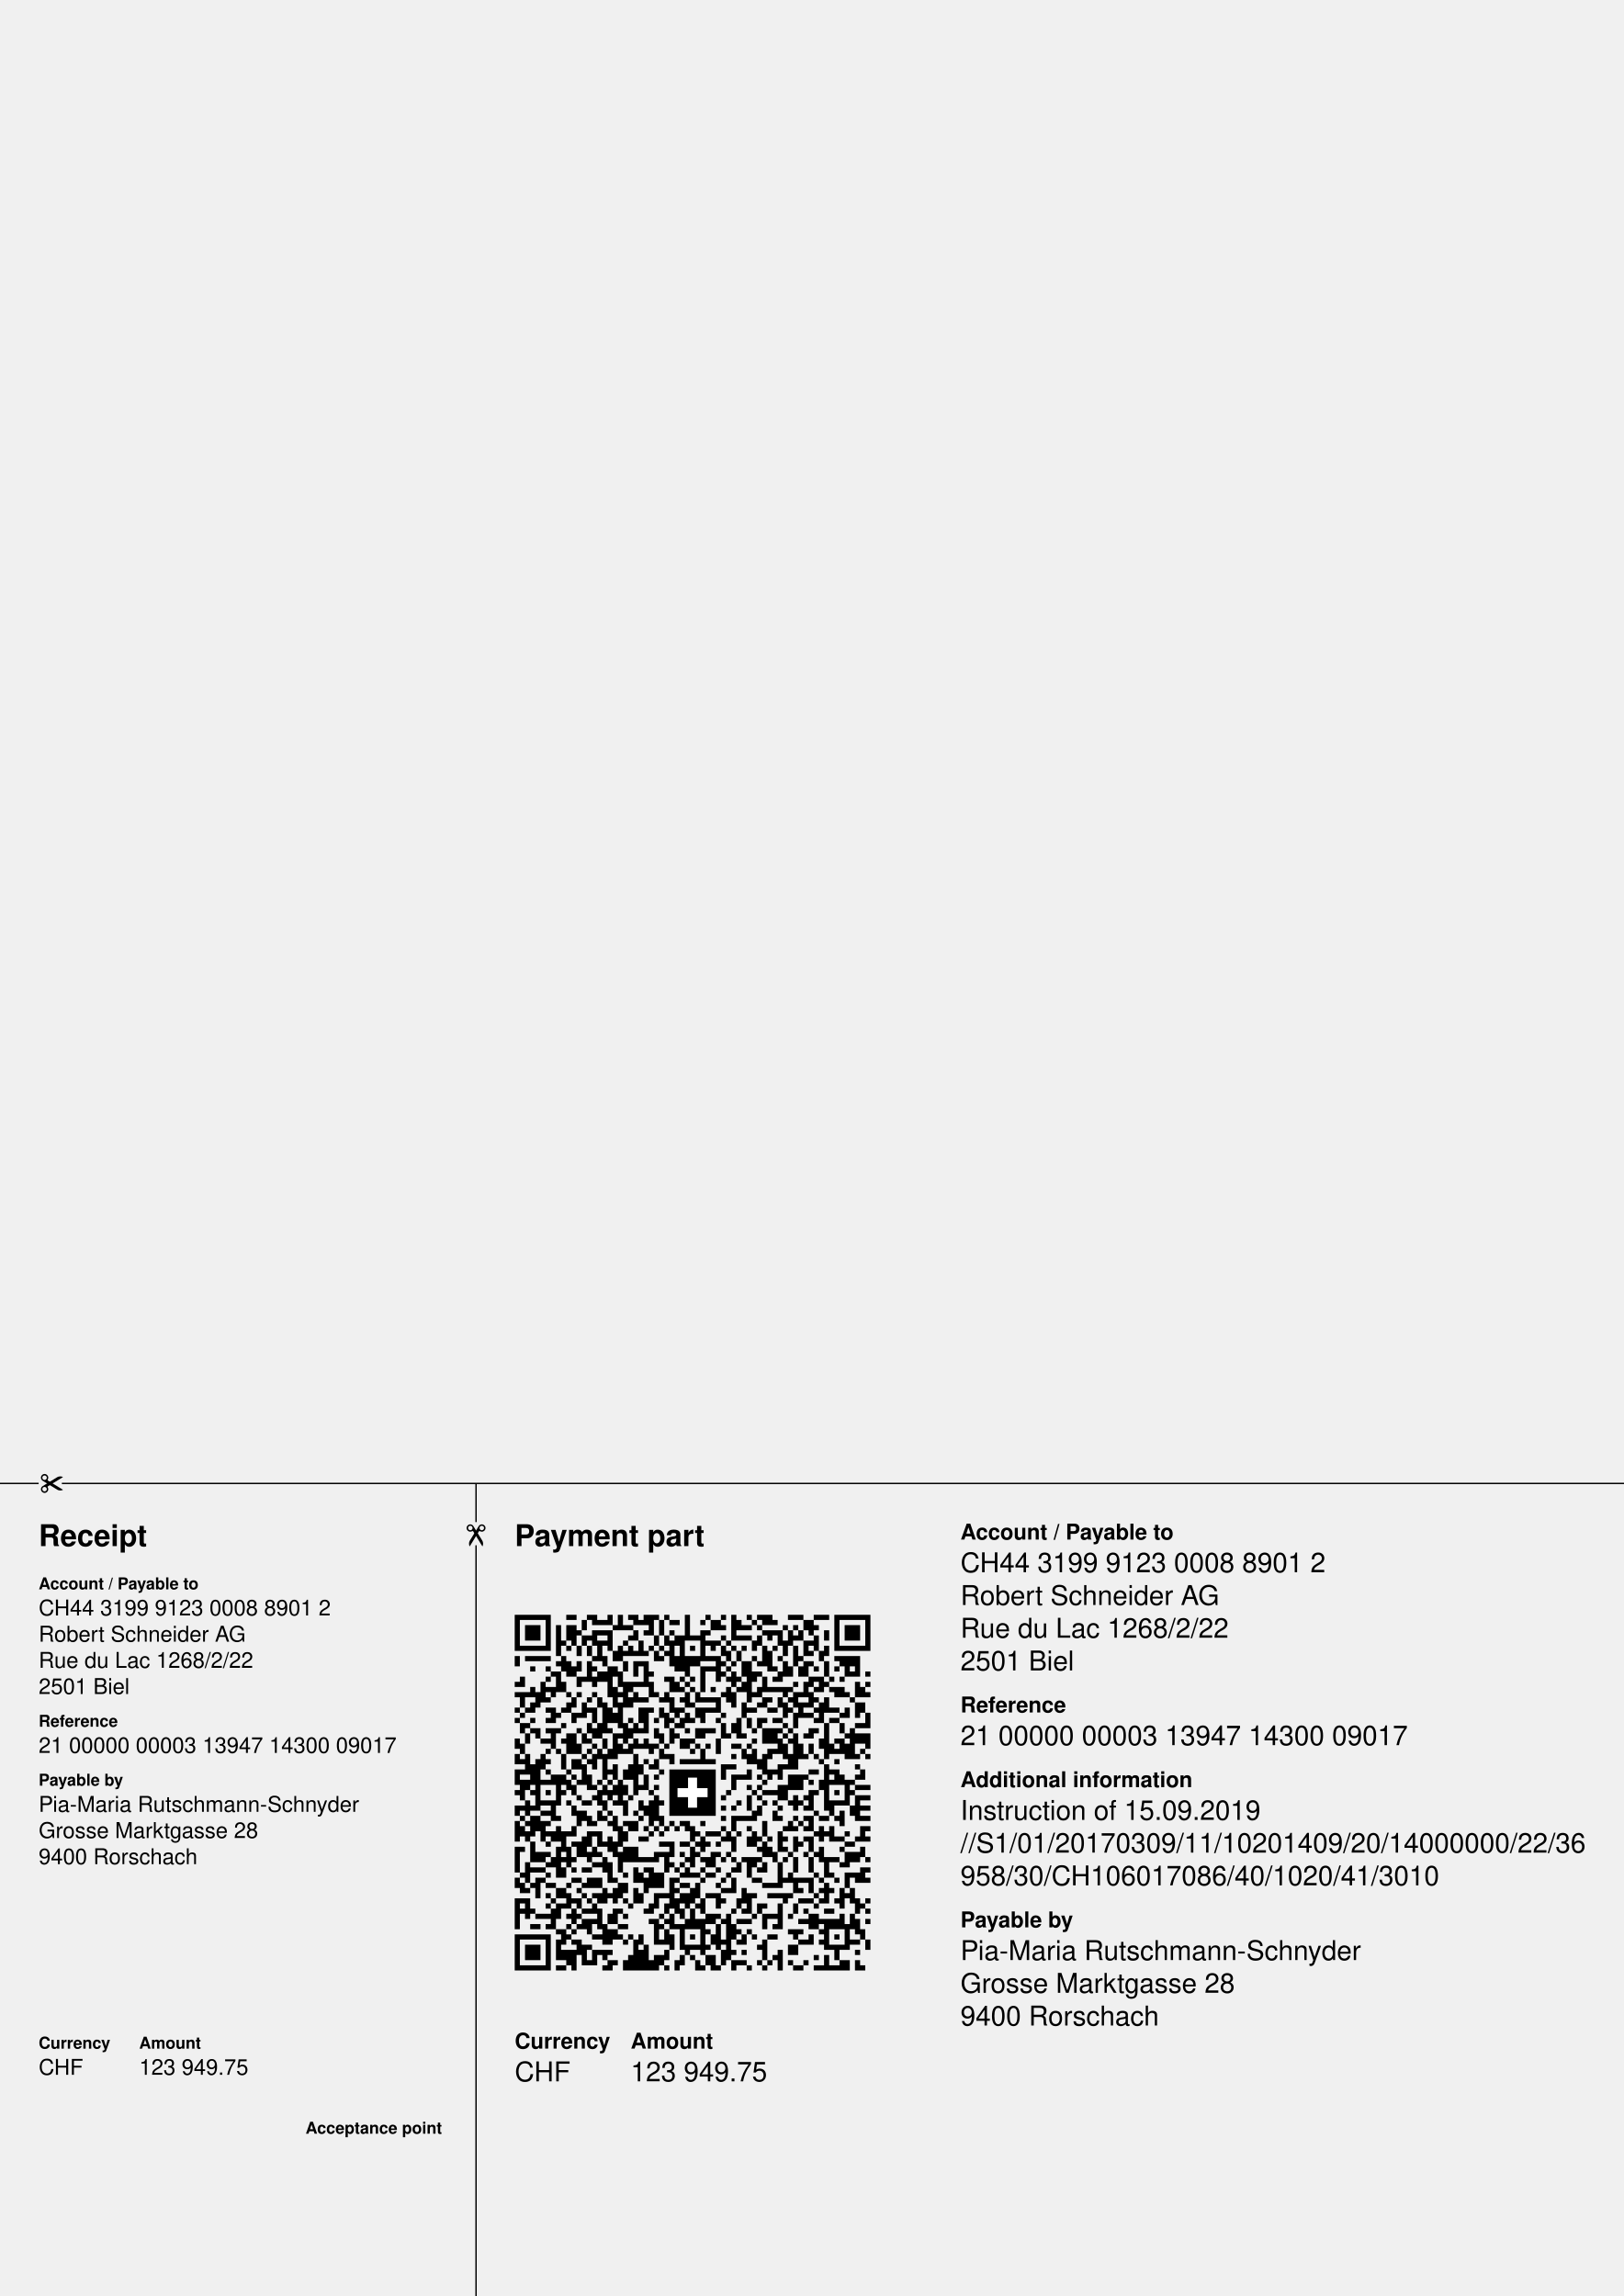
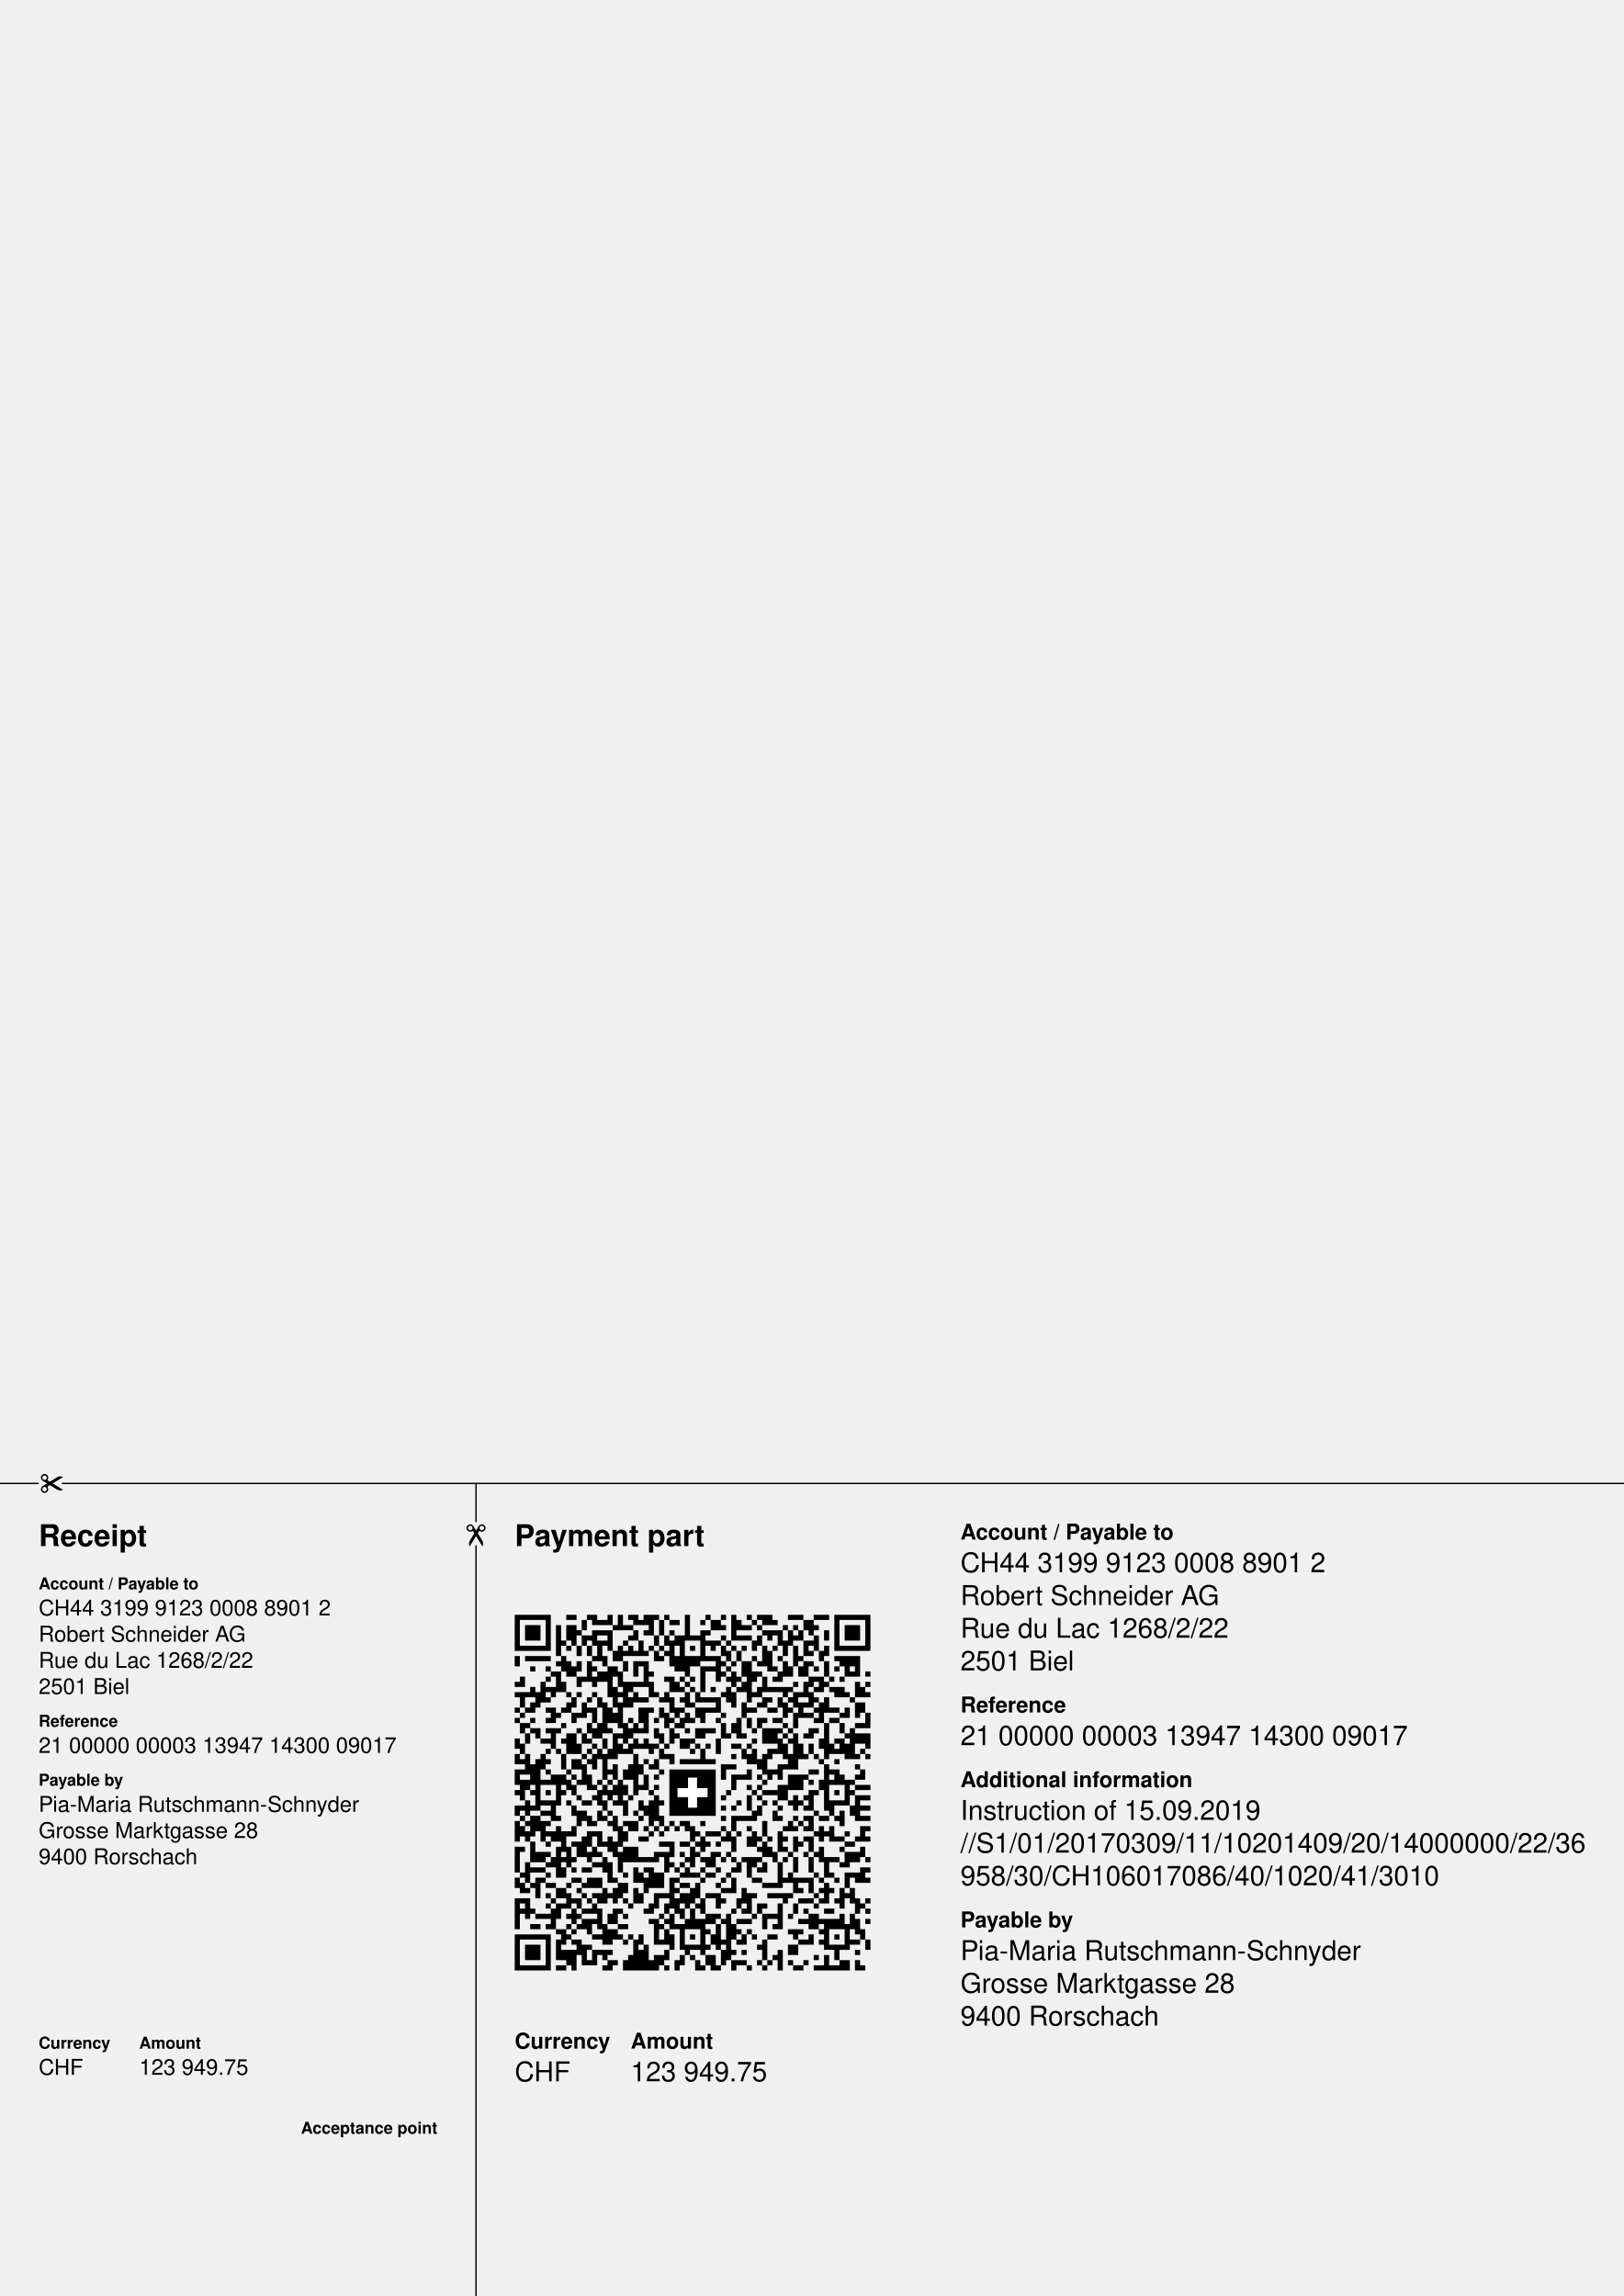
<svg xmlns="http://www.w3.org/2000/svg" width="210mm" height="297mm" version="1.1" viewBox="0 0 595.276 841.89">
  <g font-family="Helvetica,Arial" transform="translate(0 841.89)">
    <g transform="translate(188.702 -119.367) scale(1.89)">
      <path d="M0,-69h7v1h-7zm10,0h2v1h-2zm4,0h2v1h-2zm4,0h1v2h-1zm2,0h1v3h-1zm2,0h2v1h-2z m3,0h2v2h-2zm2,0h1v1h-1zm2,0h1v1h-1zm4,0h1v5h-1zm4,0h1v1h-1zm3,0h1v1h-1z m2,0h1v5h-1zm3,0h1v1h-1zm2,0h3v1h-3zm6,0h3v1h-3zm5,0h3v1h-3zm4,0h7v1h-7z m-62,1h1v6h-1zm6,0h1v6h-1zm7,0h1v2h-1zm2,0h3v1h-3zm8,0h2v1h-2zm5,0h1v3h-1z m2,0h2v1h-2zm6,0h1v1h-1zm2,0h2v2h-2zm5,0h1v2h-1zm3,0h1v1h-1zm2,0h3v1h-3z m8,0h2v2h-2zm6,0h1v6h-1zm6,0h1v6h-1zm-66,1h3v3h-3zm6,0h1v6h-1zm2,0h2v3h-2z m9,0h1v1h-1zm2,0h2v1h-2zm5,0h1v2h-1zm14,0h1v1h-1zm4,0h2v1h-2zm3,0h1v1h-1z m5,0h1v1h-1zm2,0h1v1h-1zm4,0h1v1h-1zm6,0h3v3h-3zm-52,1h1v1h-1zm3,0h4v1h-4z m8,0h1v2h-1zm2,0h1v1h-1zm5,0h1v1h-1zm6,0h1v6h-1zm1,0h1v1h-1zm11,0h4v1h-4z m5,0h1v3h-1zm2,0h1v2h-1zm2,0h1v1h-1zm3,0h1v2h-1zm-47,1h3v1h-3zm5,0h1v3h-1z m4,0h1v1h-1zm5,0h1v2h-1zm2,0h1v2h-1zm2,0h2v2h-2zm3,0h2v1h-2zm6,0h1v1h-1z m3,0h3v1h-3zm4,0h1v2h-1zm2,0h1v1h-1zm2,0h1v2h-1zm3,0h1v1h-1zm4,0h1v3h-1z m-49,1h1v1h-1zm2,0h1v1h-1zm2,0h1v1h-1zm2,0h3v1h-3zm6,0h1v1h-1zm3,0h1v3h-1z m6,0h1v5h-1zm7,0h3v1h-3zm4,0h1v1h-1zm5,0h1v2h-1zm6,0h1v3h-1zm4,0h1v3h-1z m1,0h1v1h-1zm-56,1h5v1h-5zm9,0h1v1h-1zm2,0h1v2h-1zm2,0h1v2h-1zm2,0h1v3h-1z m4,0h1v3h-1zm2,0h1v2h-1zm4,0h1v1h-1zm2,0h1v1h-1zm4,0h1v5h-1zm2,0h1v1h-1z m4,0h1v1h-1zm2,0h1v2h-1zm2,0h1v1h-1zm2,0h1v1h-1zm4,0h1v4h-1zm2,0h1v1h-1z m4,0h1v4h-1zm6,0h1v2h-1zm3,0h5v1h-5zm-44,1h1v2h-1zm2,0h1v1h-1zm2,0h1v1h-1z m2,0h1v1h-1zm2,0h1v2h-1zm2,0h1v1h-1zm12,0h1v2h-1zm2,0h1v2h-1zm6,0h1v4h-1z m8,0h1v1h-1zm2,0h1v2h-1zm-59,1h1v2h-1zm2,0h5v1h-5zm7,0h1v3h-1zm6,0h1v1h-1z m2,0h1v2h-1zm11,0h1v1h-1zm3,0h1v3h-1zm2,0h3v2h-3zm4,0h3v1h-3zm9,0h1v1h-1z m5,0h1v1h-1zm4,0h1v1h-1zm7,0h5v1h-5zm-54,1h1v1h-1zm2,0h1v3h-1zm2,0h1v2h-1z m2,0h1v4h-1zm7,0h1v2h-1zm2,0h3v1h-3zm16,0h1v4h-1zm1,0h1v1h-1zm2,0h1v1h-1z m2,0h2v3h-2zm3,0h1v1h-1zm5,0h1v3h-1zm4,0h1v3h-1zm1,0h1v1h-1zm3,0h1v3h-1z m3,0h4v1h-4zm-60,1h1v1h-1zm3,0h1v1h-1zm5,0h1v2h-1zm4,0h1v1h-1zm3,0h1v6h-1z m1,0h1v2h-1zm4,0h1v2h-1zm2,0h1v4h-1zm8,0h1v2h-1zm3,0h1v5h-1zm1,0h2v1h-2z m4,0h1v1h-1zm9,0h1v1h-1zm3,0h1v2h-1zm2,0h1v2h-1zm3,0h1v1h-1zm4,0h1v1h-1z m2,0h1v2h-1zm2,0h1v2h-1zm-59,1h2v1h-2zm9,0h2v2h-2zm4,0h1v3h-1zm6,0h1v1h-1z m14,0h1v1h-1zm2,0h1v3h-1zm4,0h2v1h-2zm5,0h1v2h-1zm14,0h1v1h-1zm3,0h1v1h-1z m-67,1h1v2h-1zm5,0h1v1h-1zm2,0h1v3h-1zm4,0h2v1h-2zm3,0h1v2h-1zm14,0h2v1h-2z m3,0h1v1h-1zm2,0h1v1h-1zm7,0h1v1h-1zm2,0h1v1h-1zm2,0h1v5h-1zm1,0h1v1h-1z m2,0h1v3h-1zm2,0h1v1h-1zm7,0h3v1h-3zm4,0h1v1h-1zm2,0h1v1h-1zm-63,1h1v1h-1z m5,0h1v4h-1zm4,0h1v2h-1zm3,0h1v1h-1zm9,0h1v5h-1zm1,0h3v1h-3zm4,0h1v3h-1z m4,0h2v2h-2zm3,0h1v1h-1zm11,0h1v2h-1zm10,0h1v1h-1zm2,0h1v3h-1zm1,0h1v1h-1z m2,0h2v1h-2zm7,0h1v3h-1zm2,0h1v1h-1zm-65,1h1v2h-1zm3,0h2v1h-2zm13,0h1v4h-1z m3,0h1v1h-1zm10,0h1v1h-1zm2,0h1v1h-1zm4,0h1v1h-1zm3,0h1v3h-1zm2,0h1v1h-1z m4,0h1v2h-1zm2,0h5v1h-5zm9,0h2v1h-2zm3,0h3v1h-3zm6,0h1v2h-1zm-67,1h3v1h-3z m4,0h1v3h-1zm3,0h1v1h-1zm3,0h1v1h-1zm2,0h1v1h-1zm3,0h1v1h-1zm5,0h1v1h-1z m3,0h1v2h-1zm4,0h1v1h-1zm2,0h1v2h-1zm4,0h1v3h-1zm2,0h1v2h-1zm5,0h1v1h-1z m2,0h1v3h-1zm4,0h1v1h-1zm6,0h1v1h-1zm2,0h1v3h-1zm1,0h1v1h-1zm2,0h1v3h-1z m5,0h3v1h-3zm6,0h1v1h-1zm-67,1h1v2h-1zm5,0h1v1h-1zm5,0h1v2h-1zm3,0h1v1h-1z m2,0h1v2h-1zm6,0h1v2h-1zm2,0h2v1h-2zm4,0h1v1h-1zm2,0h1v3h-1zm2,0h1v1h-1z m4,0h4v1h-4zm12,0h2v1h-2zm3,0h1v2h-1zm2,0h1v1h-1zm5,0h1v1h-1zm2,0h1v3h-1z m5,0h1v1h-1zm-62,1h1v2h-1zm7,0h1v2h-1zm3,0h1v3h-1zm4,-0h1v6h-1zm3,0h1v5h-1z m14,0h1v1h-1zm5,0h1v2h-1zm5,0h1v3h-1zm3,0h2v1h-2zm5,0h1v3h-1zm3,0h1v3h-1z m1,0h1v1h-1zm3,0h1v4h-1zm7,0h2v2h-2zm-66,1h1v1h-1zm2,0h1v1h-1zm4,0h2v1h-2z m3,0h1v1h-1zm5,0h2v1h-2zm4,0h1v3h-1zm6,0h2v3h-2zm2,0h1v1h-1zm2,0h1v2h-1z m3,0h2v1h-2zm4,0h4v1h-4zm10,0h2v1h-2zm4,0h2v1h-2zm4,0h1v1h-1zm5,0h1v1h-1z m3,0h2v1h-2zm3,0h1v2h-1zm-63,1h1v1h-1zm6,0h2v1h-2zm4,0h2v1h-2zm4,0h1v2h-1z m4,0h1v2h-1zm10,-0h1v3h-1zm2,0h1v1h-1zm2,0h1v2h-1zm2,0h2v1h-2zm5,0h1v1h-1z m14,-0h1v3h-1zm2,0h2v1h-2zm7,0h1v1h-1zm3,0h1v1h-1zm2,-0h1v3h-1zm-68,1h1v1h-1z m3,0h1v1h-1zm3,0h2v1h-2zm5,0h1v1h-1zm11,0h1v1h-1zm5,0h1v1h-1zm3,0h1v1h-1z m2,-0h1v2h-1zm2,0h1v1h-1zm2,0h1v1h-1zm3,0h1v1h-1zm4,0h1v4h-1zm2,-0h1v2h-1z m2,0h2v1h-2zm3,0h2v1h-2zm8,0h1v1h-1zm3,0h2v1h-2zm-60,1h2v1h-2zm8,0h1v1h-1z m5,0h1v2h-1zm2,0h1v3h-1zm5,0h1v4h-1zm2,-0h1v2h-1zm2,0h1v2h-1zm6,0h1v1h-1z m9,0h1v3h-1zm2,-0h1v2h-1zm5,0h1v1h-1zm5,0h1v1h-1zm8,0h1v7h-1zm3,-0h1v2h-1z m3,0h2v1h-2zm-65,1h1v1h-1zm2,0h2v1h-2zm3,0h3v1h-3zm6,0h1v1h-1zm3,0h1v2h-1z m3,-0h1v1h-1zm4,0h1v2h-1zm2,-0h1v1h-1zm3,0h1v2h-1zm3,0h1v3h-1zm3,-0h1v1h-1z m2,0h4v1h-4zm11,0h1v1h-1zm2,0h3v3h-3zm3,-0h1v1h-1zm2,0h1v1h-1zm4,0h2v1h-2z m8,0h1v6h-1zm-63,1h1v2h-1zm2,0h1v1h-1zm3,0h1v3h-1zm3,0h2v4h-2zm3,0h1v2h-1z m6,0h1v5h-1zm1,0h1v1h-1zm8,0h1v2h-1zm3,0h1v1h-1zm4,0h2v1h-2zm6,0h1v1h-1z m3,0h1v1h-1zm8,0h1v1h-1zm2,-0h1v7h-1zm2,0h2v1h-2zm8,0h1v1h-1zm2,0h3v2h-3z m-66,1h1v2h-1zm5,0h2v1h-2zm4,0h1v1h-1zm5,0h1v1h-1zm3,0h1v2h-1zm6,0h1v2h-1z m2,0h1v2h-1zm7,0h2v2h-2zm2,0h1v1h-1zm5,0h1v3h-1zm7,0h1v1h-1zm5,0h1v3h-1z m2,0h1v1h-1zm6,0h1v2h-1zm3,0h2v1h-2zm-61,1h1v2h-1zm11,0h1v2h-1zm3,0h1v1h-1z m5,0h1v2h-1zm2,0h1v2h-1zm2,0h1v1h-1zm2,0h2v1h-2zm3,0h1v1h-1zm6,0h1v1h-1z m2,0h1v1h-1zm5,0h2v1h-2zm3,0h1v1h-1zm7,0h1v3h-1zm3,0h1v3h-1zm2,0h1v2h-1z m4,0h1v2h-1zm2,0h2v2h-2zm5,0h1v1h-1zm-62,1h1v1h-1zm2,0h1v1h-1zm6,0h1v1h-1z m2,0h1v2h-1zm2,0h1v2h-1zm3,0h1v1h-1zm5,0h1v1h-1zm2,0h1v2h-1zm6,0h1v1h-1z m2,-0h1v3h-1zm8,0h1v2h-1zm2,-0h1v3h-1zm3,0h2v1h-2zm13,0h1v1h-1zm5,0h1v1h-1z m-67,1h1v2h-1zm2,0h1v4h-1zm3,0h1v3h-1zm4,0h1v3h-1zm4,0h1v1h-1zm2,-0h1v3h-1z m2,0h1v5h-1zm6,0h1v8h-1zm6,0h2v1h-2zm13,0h1v1h-1zm3,-0h1v2h-1zm3,0h1v4h-1z m1,0h1v1h-1zm4,-0h1v3h-1zm3,0h1v1h-1zm2,0h1v1h-1zm6,0h1v1h-1zm2,0h1v1h-1z m2,0h1v1h-1zm-67,1h1v1h-1zm3,0h1v10h-1zm2,0h1v1h-1zm5,0h2v2h-2zm3,0h1v1h-1z m11,0h1v1h-1zm2,0h1v2h-1zm3,0h1v1h-1zm2,0h4v1h-4zm5,0h2v1h-2zm10,0h1v2h-1z m12,0h1v1h-1zm3,0h1v1h-1zm-59,1h1v4h-1zm10,0h1v4h-1zm6,0h1v3h-1zm3,0h1v3h-1z m2,0h1v2h-1zm2,0h1v1h-1zm14,0h3v1h-3zm11,0h1v3h-1zm1,0h1v1h-1zm8,0h1v9h-1z m6,0h1v1h-1zm-66,1h1v3h-1zm1,0h1v1h-1zm5,0h1v1h-1zm4,0h1v1h-1zm8,0h1v1h-1z m3,0h1v2h-1zm7,0h1v1h-1zm12,0h1v2h-1zm5,0h1v2h-1zm4,0h2v1h-2zm8,0h2v1h-2z m4,0h2v1h-2zm6,0h1v2h-1zm-60,1h3v2h-3zm4,0h1v1h-1zm3,0h1v3h-1zm11,0h1v3h-1z m2,0h1v1h-1zm15,0h3v1h-3zm5,0h1v1h-1zm2,0h1v1h-1zm4,0h3v3h-3zm3,0h1v1h-1z m6,0h2v2h-2zm4,0h1v1h-1zm-65,1h2v2h-2zm4,0h2v1h-2zm5,0h1v2h-1zm2,0h1v1h-1z m4,0h1v1h-1zm2,0h1v1h-1zm2,0h1v5h-1zm22,0h1v2h-1zm6,0h1v1h-1zm9,0h1v1h-1z m2,0h1v2h-1zm2,0h1v1h-1zm3,0h1v5h-1zm1,0h1v1h-1zm-57,1h1v4h-1zm3,0h1v2h-1z m4,0h1v1h-1zm2,0h1v2h-1zm2,0h1v2h-1zm2,0h1v2h-1zm3,0h1v1h-1zm3,0h1v1h-1z m18,0h1v1h-1zm2,0h1v1h-1zm4,0h2v3h-2zm15,0h3v1h-3zm-66,1h2v1h-2zm3,0h1v1h-1z m3,0h1v1h-1zm3,0h1v1h-1zm7,0h1v3h-1zm2,0h1v2h-1zm8,0h1v1h-1zm15,0h1v1h-1z m5,0h1v1h-1zm2,0h3v1h-3zm9,0h1v4h-1zm1,0h1v1h-1zm4,0h1v1h-1zm3,0h1v1h-1z m-64,1h1v1h-1zm11,0h1v1h-1zm3,0h1v1h-1zm7,0h1v1h-1zm5,0h1v5h-1zm13,0h1v1h-1z m5,0h1v3h-1zm2,0h1v1h-1zm7,0h1v3h-1zm2,0h1v1h-1zm10,0h1v5h-1zm1,0h2v1h-2z m-65,1h1v3h-1zm3,0h3v1h-3zm5,0h1v1h-1zm3,0h2v1h-2zm4,0h1v2h-1zm2,0h1v1h-1z m2,0h1v3h-1zm3,0h1v2h-1zm2,0h1v5h-1zm2,0h1v1h-1zm15,0h1v1h-1zm5,0h1v1h-1z m2,0h1v1h-1zm3,0h1v1h-1zm2,0h1v1h-1zm6,0h3v1h-3zm-61,1h2v1h-2zm3,0h1v1h-1z m4,0h1v3h-1zm4,0h1v2h-1zm14,0h1v2h-1zm15,0h1v1h-1zm2,0h1v1h-1zm5,0h1v2h-1z m4,0h1v1h-1zm5,0h1v1h-1zm5,0h1v2h-1zm4,0h1v2h-1zm2,0h2v1h-2zm-67,1h1v1h-1z m5,0h2v1h-2zm7,0h2v2h-2zm4,0h1v2h-1zm2,0h1v1h-1zm5,0h1v1h-1zm23,0h1v2h-1z m4,0h1v2h-1zm8,0h1v1h-1zm5,0h1v3h-1zm-62,1h1v1h-1zm2,0h2v3h-2zm5,0h1v1h-1z m6,0h1v2h-1zm3,0h1v1h-1zm2,0h1v3h-1zm5,0h1v1h-1zm4,0h1v2h-1zm12,0h1v1h-1z m2,0h4v1h-4zm9,0h1v1h-1zm3,0h1v1h-1zm2,0h2v1h-2zm3,0h2v1h-2zm3,0h1v1h-1z m5,0h2v1h-2zm-67,1h1v4h-1zm2,0h1v1h-1zm3,0h1v4h-1zm1,0h1v1h-1zm6,0h1v1h-1z m3,0h1v1h-1zm3,0h1v1h-1zm3,0h3v1h-3zm9,0h1v1h-1zm2,0h2v1h-2zm4,0h1v1h-1z m6,0h1v2h-1zm6,0h1v3h-1zm5,0h1v2h-1zm2,0h1v1h-1zm2,0h1v2h-1zm-56,1h1v2h-1z m7,0h1v3h-1zm3,0h1v2h-1zm9,0h1v4h-1zm2,0h2v1h-2zm3,0h1v1h-1zm2,0h1v1h-1z m2,0h1v1h-1zm2,0h1v1h-1zm2,0h2v1h-2zm7,0h1v1h-1zm5,0h1v1h-1zm7,0h1v1h-1z m2,0h1v1h-1zm2,0h1v1h-1zm3,0h1v3h-1zm2,0h1v3h-1zm6,0h1v3h-1zm1,0h1v1h-1z m-66,1h2v1h-2zm4,0h2v1h-2zm3,-0h1v4h-1zm1,0h1v1h-1zm4,0h3v1h-3zm7,0h1v2h-1z m5,0h1v1h-1zm2,0h1v1h-1zm6,0h2v1h-2zm3,0h3v1h-3zm4,0h1v2h-1zm2,0h1v1h-1z m3,0h1v3h-1zm5,-0h1v4h-1zm7,0h1v1h-1zm2,0h1v1h-1zm4,0h1v1h-1zm-62,1h1v1h-1z m5,0h1v1h-1zm6,0h2v2h-2zm3,0h1v2h-1zm2,-0h1v3h-1zm6,0h2v1h-2zm10,0h1v1h-1z m2,-0h1v3h-1zm4,0h1v1h-1zm2,-0h1v3h-1zm3,0h1v2h-1zm2,0h1v1h-1zm2,0h1v1h-1z m3,0h1v1h-1zm2,-0h1v3h-1zm2,0h2v1h-2zm6,0h2v1h-2zm4,0h1v1h-1zm2,0h1v1h-1z m-65,1h1v4h-1zm3,0h1v1h-1zm5,0h2v1h-2zm6,0h1v1h-1zm2,0h1v3h-1zm9,0h3v1h-3z m4,0h2v1h-2zm3,0h1v1h-1zm2,0h1v1h-1zm2,0h1v1h-1zm9,0h1v3h-1zm7,0h1v1h-1z m2,-0h1v2h-1zm7,0h2v1h-2zm-64,1h1v5h-1zm1,0h1v1h-1zm7,0h1v6h-1zm2,-0h1v4h-1z m2,0h2v2h-2zm3,0h1v2h-1zm6,0h3v3h-3zm9,0h1v2h-1zm4,-0h1v4h-1zm13,0h1v1h-1z m2,0h1v2h-1zm3,-0h1v1h-1zm7,0h1v3h-1zm4,-0h1v1h-1zm4,0h1v2h-1zm-63,1h2v2h-2z m2,0h1v1h-1zm8,0h1v2h-1zm2,0h1v1h-1zm4,-0h1v4h-1zm7,0h3v1h-3zm5,0h1v1h-1z m3,0h1v1h-1zm3,-0h1v3h-1zm1,0h1v1h-1zm2,0h1v1h-1zm9,0h1v2h-1zm3,0h1v1h-1z m3,0h1v1h-1zm2,0h1v1h-1zm6,0h3v2h-3zm-57,1h1v2h-1zm2,0h1v1h-1zm2,0h1v1h-1z m6,-0h1v3h-1zm7,0h4v1h-4zm5,-0h1v3h-1zm4,0h1v1h-1zm3,0h2v1h-2zm4,0h1v1h-1z m2,0h1v1h-1zm2,0h4v1h-4zm8,0h1v1h-1zm2,-0h1v3h-1zm3,0h1v3h-1zm3,0h1v4h-1z m1,0h2v1h-2zm7,0h1v1h-1zm-66,1h1v4h-1zm4,0h1v1h-1zm9,0h2v1h-2zm3,0h1v4h-1z m12,0h1v1h-1zm2,0h1v1h-1zm5,0h1v1h-1zm6,0h1v2h-1zm2,0h1v3h-1zm1,0h1v1h-1z m2,0h1v2h-1zm3,0h1v5h-1zm12,0h2v1h-2zm-60,1h3v1h-3zm6,0h1v2h-1zm2,0h1v1h-1z m2,0h2v1h-2zm10,0h1v3h-1zm2,0h2v1h-2zm6,0h1v1h-1zm2,0h1v2h-1zm3,0h1v1h-1z m3,0h1v1h-1zm3,0h1v1h-1zm5,0h1v1h-1zm20,0h1v3h-1zm1,0h1v1h-1zm-67,1h1v1h-1z m5,0h1v1h-1zm15,0h1v1h-1zm3,0h1v2h-1zm2,0h3v3h-3zm6,0h1v1h-1zm2,0h2v1h-2z m3,0h2v1h-2zm4,0h1v1h-1zm12,0h1v2h-1zm5,0h1v1h-1zm3,0h1v1h-1zm3,0h3v1h-3z m-64,1h1v2h-1zm4,0h1v4h-1zm1,0h1v1h-1zm6,0h2v1h-2zm3,0h3v2h-3zm5,0h1v1h-1z m6,0h1v3h-1zm5,0h1v6h-1zm1,-0h1v1h-1zm5,0h1v1h-1zm4,0h1v1h-1zm2,0h1v3h-1z m4,0h2v1h-2zm6,0h1v1h-1zm2,0h4v1h-4zm5,0h1v1h-1zm3,0h1v1h-1zm2,0h1v2h-1z m2,0h1v1h-1zm2,0h1v1h-1zm-67,1h1v2h-1zm2,0h1v1h-1zm3,0h2v1h-2zm4,0h1v1h-1z m3,0h1v1h-1zm7,0h2v2h-2zm12,0h2v1h-2zm3,0h1v3h-1zm4,0h1v1h-1zm9,0h3v1h-3z m6,0h1v2h-1zm3,0h1v2h-1zm3,0h1v4h-1zm-58,1h1v1h-1zm6,0h2v2h-2zm4,0h1v1h-1z m5,0h1v3h-1zm2,0h1v3h-1zm4,0h1v3h-1zm8,0h1v1h-1zm3,0h1v3h-1zm6,0h2v1h-2z m4,0h1v3h-1zm11,0h1v1h-1zm4,0h1v1h-1zm2,0h1v1h-1zm2,0h1v4h-1zm2,0h1v3h-1z m-59,1h1v1h-1zm4,0h1v3h-1zm3,0h1v1h-1zm2,0h2v1h-2zm3,0h1v1h-1zm2,0h1v1h-1z m4,0h1v2h-1zm3,0h3v1h-3zm5,0h2v2h-2zm5,0h3v1h-3zm8,0h1v4h-1zm1,0h1v1h-1z m3,0h5v1h-5zm9,0h1v1h-1zm6,0h1v1h-1zm-64,1h1v6h-1zm1,0h2v1h-2zm6,0h1v1h-1z m4,0h2v1h-2zm3,0h1v1h-1zm2,0h1v1h-1zm5,0h1v1h-1zm6,0h1v2h-1zm4,0h1v3h-1z m5,0h1v3h-1zm3,0h2v1h-2zm4,0h1v2h-1zm9,0h1v1h-1zm3,0h3v1h-3zm4,0h1v1h-1z m3,0h1v1h-1zm4,0h1v3h-1zm2,0h1v1h-1zm-66,1h1v3h-1zm4,0h1v1h-1zm2,0h1v3h-1z m1,0h1v1h-1zm3,0h1v1h-1zm3,0h1v2h-1zm7,0h1v1h-1zm4,0h1v2h-1zm3,0h1v2h-1z m4,0h1v1h-1zm2,0h1v1h-1zm4,0h1v1h-1zm8,0h2v1h-2zm4,0h1v5h-1zm3,0h1v2h-1z m4,0h1v1h-1zm9,0h1v1h-1zm-66,1h1v1h-1zm2,0h1v1h-1zm4,0h1v4h-1zm4,0h1v3h-1z m2,0h2v1h-2zm3,0h1v4h-1zm3,0h1v3h-1zm1,0h1v1h-1zm5,0h1v1h-1zm7,-0h1v2h-1z m2,0h1v4h-1zm8,0h1v1h-1zm2,0h1v1h-1zm3,0h1v1h-1zm9,0h1v1h-1zm4,0h2v1h-2z m8,0h1v1h-1zm-64,1h3v1h-3zm6,0h1v1h-1zm2,0h1v1h-1zm6,0h1v2h-1zm3,0h1v1h-1z m7,0h1v1h-1zm2,0h1v3h-1zm7,-0h2v2h-2zm2,0h1v1h-1zm2,0h1v9h-1zm5,0h1v1h-1z m2,0h3v1h-3zm5,0h1v1h-1zm4,0h2v3h-2zm6,0h1v3h-1zm2,0h1v3h-1zm-52,1h2v2h-2z m2,0h1v1h-1zm11,0h2v1h-2zm3,0h1v1h-1zm4,0h1v2h-1zm2,0h2v2h-2zm5,0h1v1h-1z m3,0h3v1h-3zm5,0h1v2h-1zm7,0h2v1h-2zm4,0h4v1h-4zm7,0h1v3h-1zm2,-0h1v1h-1z m-65,1h2v1h-2zm3,0h1v1h-1zm4,0h1v1h-1zm2,0h1v1h-1zm5,0h1v4h-1zm3,0h2v1h-2z m7,0h1v4h-1zm1,0h1v1h-1zm3,0h2v1h-2zm8,0h1v5h-1zm3,0h1v3h-1zm8,-0h1v1h-1z m10,0h1v5h-1zm1,0h2v1h-2zm3,0h1v5h-1zm-56,1h2v1h-2zm3,0h1v1h-1zm3,0h1v1h-1z m4,0h2v2h-2zm11,0h1v3h-1zm3,0h1v4h-1zm4,0h1v5h-1zm1,0h1v1h-1zm6,0h1v1h-1z m2,0h1v1h-1zm8,0h3v1h-3zm6,0h1v1h-1zm8,0h1v2h-1zm-67,1h7v1h-7zm9,0h2v1h-2z m6,0h2v1h-2zm5,0h1v1h-1zm2,0h1v1h-1zm2,0h1v2h-1zm6,0h1v3h-1zm4,0h1v1h-1z m4,0h1v2h-1zm6,0h1v2h-1zm2,0h1v1h-1zm3,0h2v1h-2zm5,0h1v1h-1zm3,0h1v2h-1z m5,0h1v1h-1zm-62,1h1v6h-1zm6,0h1v6h-1zm2,0h1v4h-1zm1,-0h1v1h-1zm2,0h2v1h-2z m7,0h1v1h-1zm3,0h1v1h-1zm2,0h1v6h-1zm5,-0h1v1h-1zm12,0h1v1h-1zm3,0h1v1h-1z m5,0h1v4h-1zm7,-0h2v1h-2zm4,0h1v1h-1zm6,0h2v1h-2zm3,0h1v2h-1zm-66,1h3v3h-3z m10,0h2v2h-2zm2,-0h1v1h-1zm11,0h1v5h-1zm8,0h3v1h-3zm4,0h1v1h-1zm10,0h1v1h-1z m6,0h2v2h-2zm8,-0h3v1h-3zm-52,1h3v2h-3zm6,0h4v1h-4zm9,0h1v4h-1zm5,0h1v2h-1z m4,0h1v1h-1zm7,0h1v3h-1zm2,0h1v1h-1zm2,0h1v1h-1zm7,0h1v4h-1zm11,0h1v2h-1z m4,0h1v1h-1zm-53,1h1v2h-1zm2,0h1v2h-1zm2,0h1v1h-1zm5,0h1v3h-1zm5,0h2v2h-2z m5,0h1v2h-1zm2,0h1v1h-1zm3,0h2v2h-2zm13,0h1v1h-1zm8,0h1v1h-1zm2,0h1v3h-1z m-50,1h2v1h-2zm4,0h1v1h-1zm4,0h2v1h-2zm3,0h1v2h-1zm5,0h1v2h-1zm5,0h1v2h-1z m4,0h1v2h-1zm7,0h3v1h-3zm5,0h1v1h-1zm2,0h1v1h-1zm4,0h1v1h-1zm3,0h1v1h-1z m7,0h2v2h-2zm3,0h1v2h-1zm-65,1h5v1h-5zm7,0h2v1h-2zm3,0h1v1h-1zm6,0h2v1h-2z m10,0h1v1h-1zm2,0h1v1h-1zm7,0h1v1h-1zm2,0h2v1h-2zm4,0h1v1h-1zm3,0h1v1h-1z m3,0h1v1h-1zm6,0h2v1h-2zm4,0h2v1h-2zm3,0h2v1h-2zm6,0h1v1h-1z" fill="#000000" />
    </g>
    <g transform="translate(188.702 -119.367)">
      <path d="M56.693,-73.701h17.008v17.008h-17.008z" fill="#000000" />
      <path d="M63.543,-70.709h3.307v11.024h-3.307zm-3.858,3.858h11.024v3.307h-11.024z" fill="#ffffff" />
    </g>
    <g transform="translate(188.702 -0)">
      <text x="0" y="-274.976" font-size="11" font-weight="bold">Payment part</text>
      <text x="0" y="-90.709" font-size="8" font-weight="bold">Currency</text>
      <text x="0" y="-78.709" font-size="10">CHF</text>
    </g>
    <g transform="translate(231.222 -0)">
      <text x="0" y="-90.709" font-size="8" font-weight="bold">Amount</text>
      <text x="0" y="-78.709" font-size="10">123 949.75</text>
    </g>
    <g transform="translate(352.12 -0)">
      <text x="0" y="-277.376" font-size="8" font-weight="bold">Account / Payable to</text>
      <text x="0" y="-265.376" font-size="10">CH44 3199 9123 0008 8901 2</text>
      <text x="0" y="-253.376" font-size="10">Robert Schneider AG</text>
      <text x="0" y="-241.376" font-size="10">Rue du Lac 1268/2/22</text>
      <text x="0" y="-229.376" font-size="10">2501 Biel</text>
      <text x="0" y="-213.976" font-size="8" font-weight="bold">Reference</text>
      <text x="0" y="-201.976" font-size="10">21 00000 00003 13947 14300 09017</text>
      <text x="0" y="-186.576" font-size="8" font-weight="bold">Additional information</text>
      <text x="0" y="-174.576" font-size="10">Instruction of 15.09.2019</text>
      <text x="0" y="-162.576" font-size="10">//S1/01/20170309/11/10201409/20/14000000/22/36</text>
      <text x="0" y="-150.576" font-size="10">958/30/CH106017086/40/1020/41/3010</text>
      <text x="0" y="-135.176" font-size="8" font-weight="bold">Payable by</text>
      <text x="0" y="-123.176" font-size="10">Pia-Maria Rutschmann-Schnyder</text>
      <text x="0" y="-111.176" font-size="10">Grosse Marktgasse 28</text>
      <text x="0" y="-99.176" font-size="10">9400 Rorschach</text>
    </g>
    <g transform="translate(14.173 -0)">
      <text x="0" y="-274.976" font-size="11" font-weight="bold">Receipt</text>
      <text x="0" y="-259.134" font-size="6" font-weight="bold">Account / Payable to</text>
      <text x="0" y="-249.534" font-size="8">CH44 3199 9123 0008 8901 2</text>
      <text x="0" y="-239.934" font-size="8">Robert Schneider AG</text>
      <text x="0" y="-230.334" font-size="8">Rue du Lac 1268/2/22</text>
      <text x="0" y="-220.734" font-size="8">2501 Biel</text>
      <text x="0" y="-208.734" font-size="6" font-weight="bold">Reference</text>
      <text x="0" y="-199.134" font-size="8">21 00000 00003 13947 14300 09017</text>
      <text x="0" y="-187.134" font-size="6" font-weight="bold">Payable by</text>
      <text x="0" y="-177.534" font-size="8">Pia-Maria Rutschmann-Schnyder</text>
      <text x="0" y="-167.934" font-size="8">Grosse Marktgasse 28</text>
      <text x="0" y="-158.334" font-size="8">9400 Rorschach</text>
      <text x="0" y="-90.709" font-size="6" font-weight="bold">Currency</text>
      <text x="0" y="-81.109" font-size="8">CHF</text>
    </g>
    <g transform="translate(51.024 -0)">
      <text x="0" y="-90.709" font-size="6" font-weight="bold">Amount</text>
      <text x="0" y="-81.109" font-size="8">123 949.75</text>
    </g>
-     <text x="112.029" y="-59.528" font-size="6" font-weight="bold">Acceptance point</text>
+     <text x="110.346" y="-59.528" font-size="6" font-weight="bold">Acceptance point</text>
    <path d="M174.529,-0l0,-275.272m0,-8.504l0,-14.173m-174.529,0l14.173,0m8.504,0l573.222,0" stroke="#000000" stroke-width="0.5" fill="none" />
    <g transform="translate(171.468 -274.847) scale(0.006)">
      <path d="M131.754,-359.388c-33.041,54.539,-52.384,110.154,-52.384,192.144c0,62.702,15.27,120.654,41.122,167.596l567.598,-926.232c10.25,-16.724,34.279,-23.091,63.969,-5.805c33.06,19.242,71.495,30.268,112.507,30.268 c123.676,0,223.937,-100.261,223.937,-223.937c0,-123.676,-100.261,-223.937,-223.937,-223.937c-76.348,0,-143.773,38.208,-184.195,96.548l-548.617,893.353zm728.561,-904.861c75.929,0,137.48,61.551,137.48,137.48 c0,75.929,-61.551,137.48,-137.48,137.48c-75.929,0,-137.48,-61.551,-137.48,-137.48c0,-75.929,61.551,-137.48,137.48,-137.48z" fill="#000000" />
    </g>
    <g transform="translate(177.591 -274.847) scale(-0.006 0.006)">
      <path d="M131.754,-359.388c-33.041,54.539,-52.384,110.154,-52.384,192.144c0,62.702,15.27,120.654,41.122,167.596l567.598,-926.232c10.25,-16.724,34.279,-23.091,63.969,-5.805c33.06,19.242,71.495,30.268,112.507,30.268 c123.676,0,223.937,-100.261,223.937,-223.937c0,-123.676,-100.261,-223.937,-223.937,-223.937c-76.348,0,-143.773,38.208,-184.195,96.548l-548.617,893.353zm728.561,-904.861c75.929,0,137.48,61.551,137.48,137.48 c0,75.929,-61.551,137.48,-137.48,137.48c-75.929,0,-137.48,-61.551,-137.48,-137.48c0,-75.929,61.551,-137.48,137.48,-137.48z" fill="#000000" />
    </g>
    <g transform="translate(23.102 -294.888) rotate(-90) scale(0.006)">
      <path d="M131.754,-359.388c-33.041,54.539,-52.384,110.154,-52.384,192.144c0,62.702,15.27,120.654,41.122,167.596l567.598,-926.232c10.25,-16.724,34.279,-23.091,63.969,-5.805c33.06,19.242,71.495,30.268,112.507,30.268 c123.676,0,223.937,-100.261,223.937,-223.937c0,-123.676,-100.261,-223.937,-223.937,-223.937c-76.348,0,-143.773,38.208,-184.195,96.548l-548.617,893.353zm728.561,-904.861c75.929,0,137.48,61.551,137.48,137.48 c0,75.929,-61.551,137.48,-137.48,137.48c-75.929,0,-137.48,-61.551,-137.48,-137.48c0,-75.929,61.551,-137.48,137.48,-137.48z" fill="#000000" />
    </g>
    <g transform="translate(23.102 -301.011) rotate(-90) scale(-0.006 0.006)">
      <path d="M131.754,-359.388c-33.041,54.539,-52.384,110.154,-52.384,192.144c0,62.702,15.27,120.654,41.122,167.596l567.598,-926.232c10.25,-16.724,34.279,-23.091,63.969,-5.805c33.06,19.242,71.495,30.268,112.507,30.268 c123.676,0,223.937,-100.261,223.937,-223.937c0,-123.676,-100.261,-223.937,-223.937,-223.937c-76.348,0,-143.773,38.208,-184.195,96.548l-548.617,893.353zm728.561,-904.861c75.929,0,137.48,61.551,137.48,137.48 c0,75.929,-61.551,137.48,-137.48,137.48c-75.929,0,-137.48,-61.551,-137.48,-137.48c0,-75.929,61.551,-137.48,137.48,-137.48z" fill="#000000" />
    </g>
  </g>
</svg>
